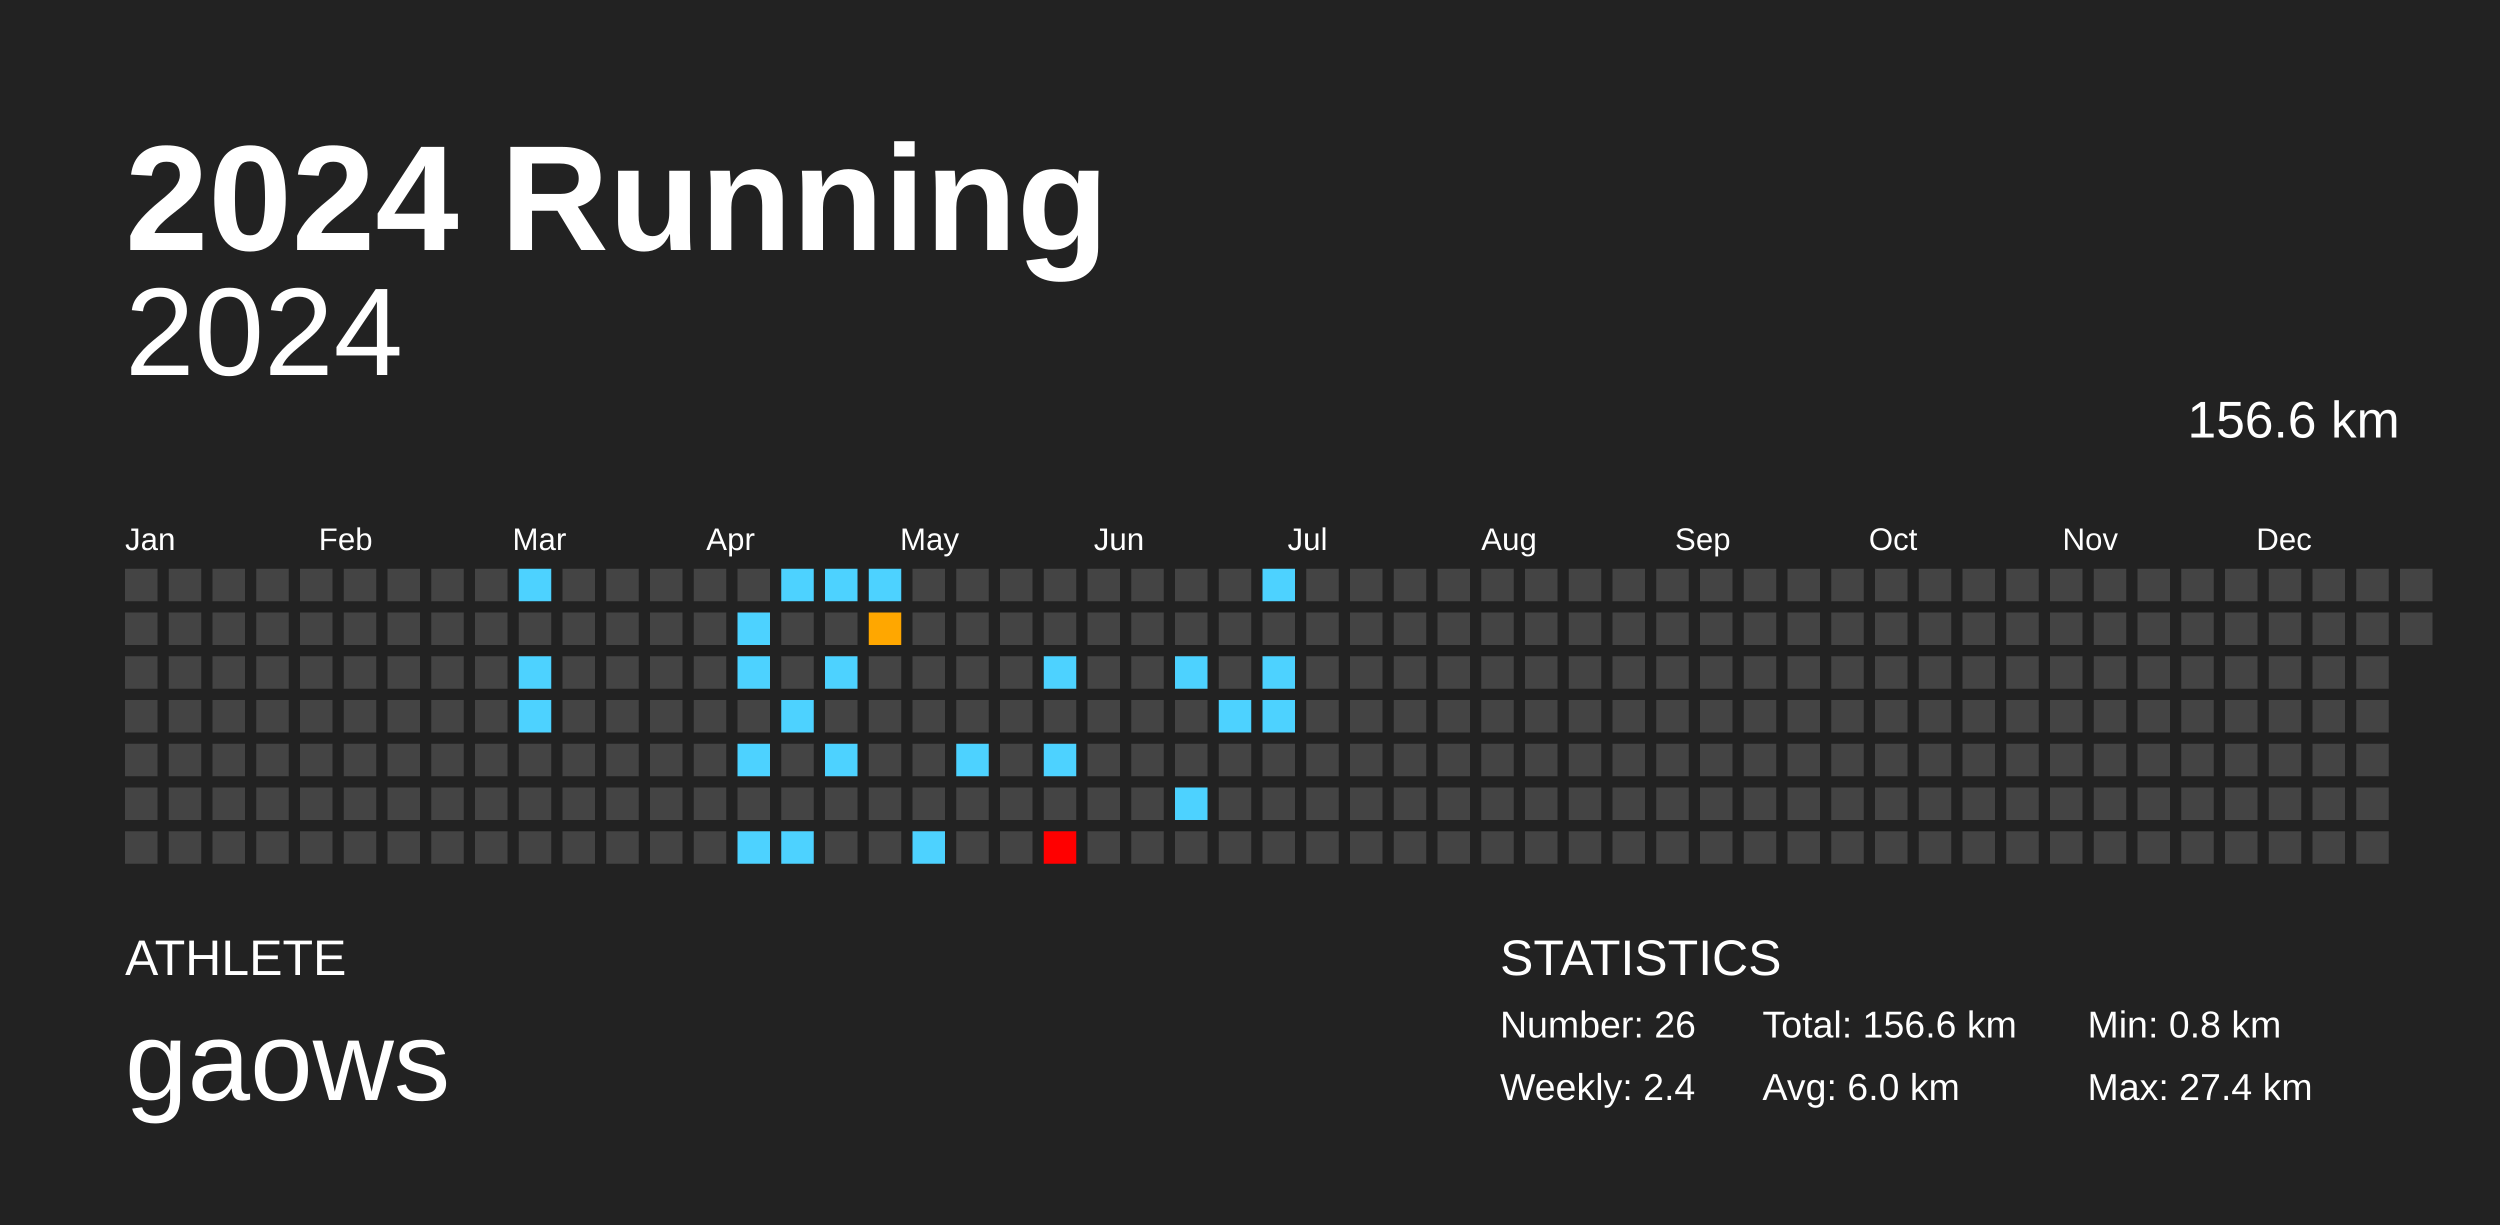
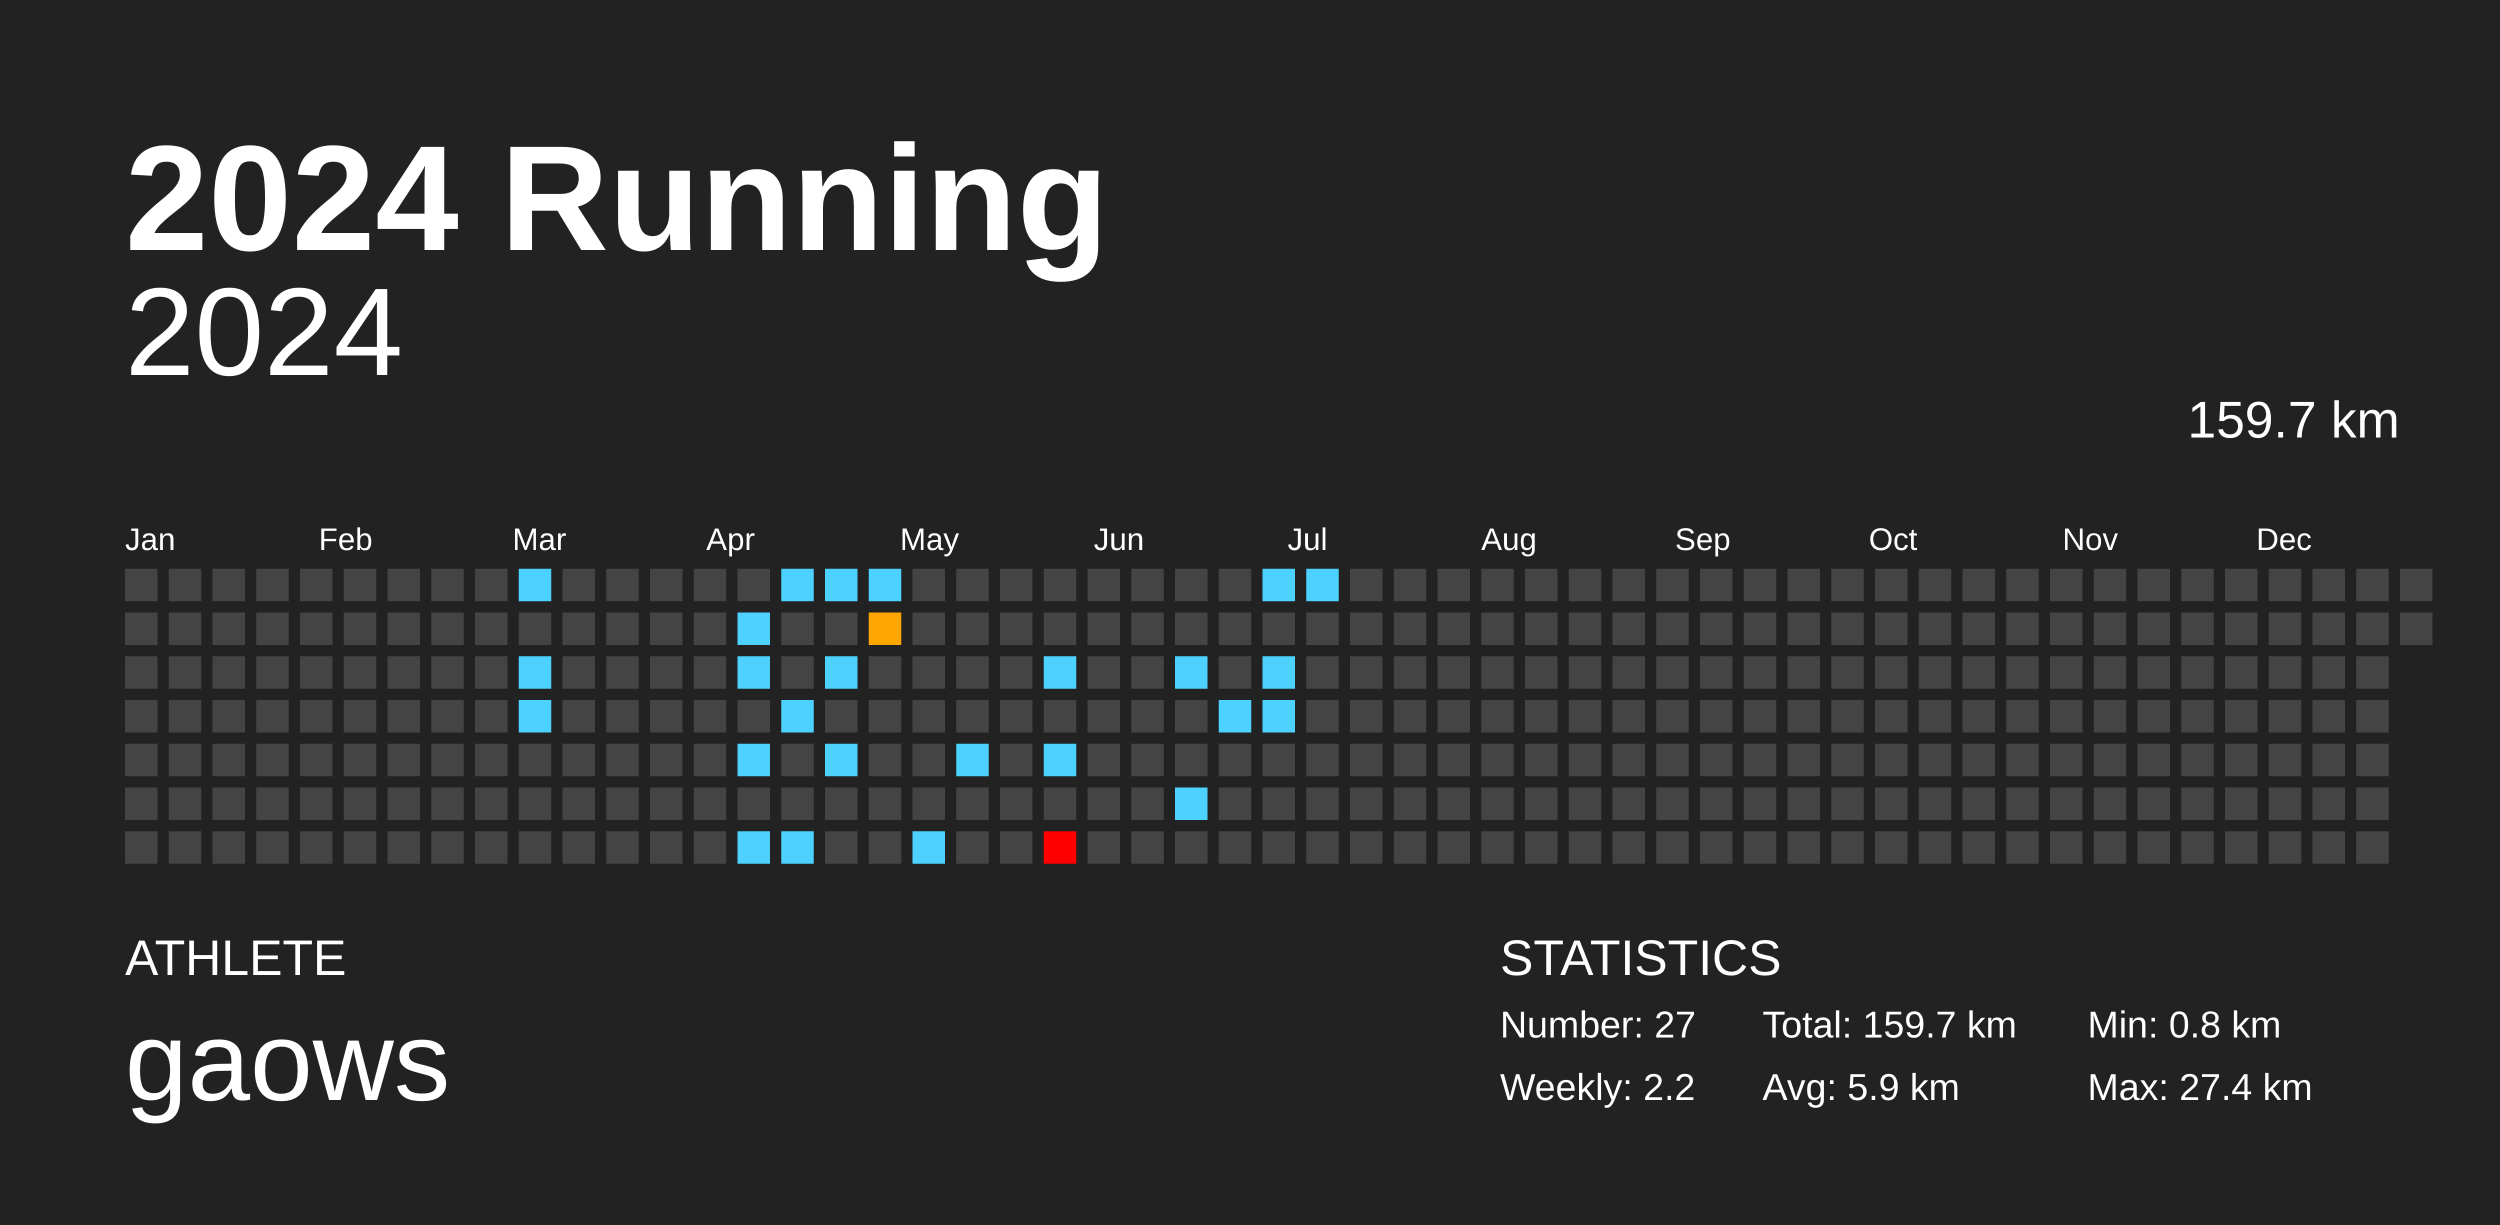
<svg xmlns="http://www.w3.org/2000/svg" baseProfile="full" height="98mm" version="1.1" viewBox="0,0,200,98" width="200mm">
  <defs />
  <rect fill="#222222" height="98" width="200" x="0" y="0" />
  <text fill="#FFFFFF" style="font-size:12px; font-family:Arial; font-weight:bold;" x="10" y="20">2024 Running</text>
  <text fill="#FFFFFF" style="font-size:4px; font-family:Arial" x="10" y="78">ATHLETE</text>
  <text fill="#FFFFFF" style="font-size:9px; font-family:Arial" x="10" y="88">gaows</text>
  <text fill="#FFFFFF" style="font-size:4px; font-family:Arial" x="120" y="78">STATISTICS</text>
-   <text fill="#FFFFFF" style="font-size:3px; font-family:Arial" x="120" y="83">Number: 26</text>
-   <text fill="#FFFFFF" style="font-size:3px; font-family:Arial" x="120" y="88">Weekly: 2.4</text>
-   <text fill="#FFFFFF" style="font-size:3px; font-family:Arial" x="141" y="83">Total: 156.6 km</text>
-   <text fill="#FFFFFF" style="font-size:3px; font-family:Arial" x="141" y="88">Avg: 6.0 km</text>
+   <text fill="#FFFFFF" style="font-size:3px; font-family:Arial" x="120" y="83">Number: 27</text>
+   <text fill="#FFFFFF" style="font-size:3px; font-family:Arial" x="120" y="88">Weekly: 2.2</text>
+   <text fill="#FFFFFF" style="font-size:3px; font-family:Arial" x="141" y="83">Total: 159.7 km</text>
+   <text fill="#FFFFFF" style="font-size:3px; font-family:Arial" x="141" y="88">Avg: 5.9 km</text>
  <text fill="#FFFFFF" style="font-size:3px; font-family:Arial" x="167" y="83">Min: 0.8 km</text>
  <text fill="#FFFFFF" style="font-size:3px; font-family:Arial" x="167" y="88">Max: 27.4 km</text>
  <text alignment-baseline="hanging" fill="#FFFFFF" style="font-size:10.0px; font-family:Arial;" x="10" y="30">2024</text>
-   <text alignment-baseline="hanging" fill="#FFFFFF" style="font-size:4.125px; font-family:Arial;" x="175" y="35">156.6 km</text>
+   <text alignment-baseline="hanging" fill="#FFFFFF" style="font-size:4.125px; font-family:Arial;" x="175" y="35">159.7 km</text>
  <text fill="#FFFFFF" style="font-size:2.5px; font-family:Arial" x="10.0" y="44">Jan</text>
  <text fill="#FFFFFF" style="font-size:2.5px; font-family:Arial" x="25.5" y="44">Feb</text>
  <text fill="#FFFFFF" style="font-size:2.5px; font-family:Arial" x="41.0" y="44">Mar</text>
  <text fill="#FFFFFF" style="font-size:2.5px; font-family:Arial" x="56.5" y="44">Apr</text>
  <text fill="#FFFFFF" style="font-size:2.5px; font-family:Arial" x="72.0" y="44">May</text>
  <text fill="#FFFFFF" style="font-size:2.5px; font-family:Arial" x="87.5" y="44">Jun</text>
  <text fill="#FFFFFF" style="font-size:2.5px; font-family:Arial" x="103.0" y="44">Jul</text>
  <text fill="#FFFFFF" style="font-size:2.5px; font-family:Arial" x="118.5" y="44">Aug</text>
  <text fill="#FFFFFF" style="font-size:2.5px; font-family:Arial" x="134.0" y="44">Sep</text>
  <text fill="#FFFFFF" style="font-size:2.5px; font-family:Arial" x="149.5" y="44">Oct</text>
  <text fill="#FFFFFF" style="font-size:2.5px; font-family:Arial" x="165.0" y="44">Nov</text>
  <text fill="#FFFFFF" style="font-size:2.5px; font-family:Arial" x="180.5" y="44">Dec</text>
  <rect fill="#444444" height="2.6" width="2.6" x="10.0" y="45.5" />
  <rect fill="#444444" height="2.6" width="2.6" x="10.0" y="49.0" />
  <rect fill="#444444" height="2.6" width="2.6" x="10.0" y="52.5" />
  <rect fill="#444444" height="2.6" width="2.6" x="10.0" y="56.0" />
  <rect fill="#444444" height="2.6" width="2.6" x="10.0" y="59.5" />
  <rect fill="#444444" height="2.6" width="2.6" x="10.0" y="63.0" />
  <rect fill="#444444" height="2.6" width="2.6" x="10.0" y="66.5" />
  <rect fill="#444444" height="2.6" width="2.6" x="13.5" y="45.5" />
  <rect fill="#444444" height="2.6" width="2.6" x="13.5" y="49.0" />
  <rect fill="#444444" height="2.6" width="2.6" x="13.5" y="52.5" />
  <rect fill="#444444" height="2.6" width="2.6" x="13.5" y="56.0" />
  <rect fill="#444444" height="2.6" width="2.6" x="13.5" y="59.5" />
  <rect fill="#444444" height="2.6" width="2.6" x="13.5" y="63.0" />
  <rect fill="#444444" height="2.6" width="2.6" x="13.5" y="66.5" />
  <rect fill="#444444" height="2.6" width="2.6" x="17.0" y="45.5" />
  <rect fill="#444444" height="2.6" width="2.6" x="17.0" y="49.0" />
  <rect fill="#444444" height="2.6" width="2.6" x="17.0" y="52.5" />
  <rect fill="#444444" height="2.6" width="2.6" x="17.0" y="56.0" />
  <rect fill="#444444" height="2.6" width="2.6" x="17.0" y="59.5" />
  <rect fill="#444444" height="2.6" width="2.6" x="17.0" y="63.0" />
  <rect fill="#444444" height="2.6" width="2.6" x="17.0" y="66.5" />
  <rect fill="#444444" height="2.6" width="2.6" x="20.5" y="45.5" />
  <rect fill="#444444" height="2.6" width="2.6" x="20.5" y="49.0" />
  <rect fill="#444444" height="2.6" width="2.6" x="20.5" y="52.5" />
  <rect fill="#444444" height="2.6" width="2.6" x="20.5" y="56.0" />
  <rect fill="#444444" height="2.6" width="2.6" x="20.5" y="59.5" />
  <rect fill="#444444" height="2.6" width="2.6" x="20.5" y="63.0" />
  <rect fill="#444444" height="2.6" width="2.6" x="20.5" y="66.5" />
  <rect fill="#444444" height="2.6" width="2.6" x="24.0" y="45.5" />
  <rect fill="#444444" height="2.6" width="2.6" x="24.0" y="49.0" />
  <rect fill="#444444" height="2.6" width="2.6" x="24.0" y="52.5" />
  <rect fill="#444444" height="2.6" width="2.6" x="24.0" y="56.0" />
  <rect fill="#444444" height="2.6" width="2.6" x="24.0" y="59.5" />
  <rect fill="#444444" height="2.6" width="2.6" x="24.0" y="63.0" />
  <rect fill="#444444" height="2.6" width="2.6" x="24.0" y="66.5" />
  <rect fill="#444444" height="2.6" width="2.6" x="27.5" y="45.5" />
  <rect fill="#444444" height="2.6" width="2.6" x="27.5" y="49.0" />
  <rect fill="#444444" height="2.6" width="2.6" x="27.5" y="52.5" />
  <rect fill="#444444" height="2.6" width="2.6" x="27.5" y="56.0" />
  <rect fill="#444444" height="2.6" width="2.6" x="27.5" y="59.5" />
  <rect fill="#444444" height="2.6" width="2.6" x="27.5" y="63.0" />
  <rect fill="#444444" height="2.6" width="2.6" x="27.5" y="66.5" />
  <rect fill="#444444" height="2.6" width="2.6" x="31.0" y="45.5" />
  <rect fill="#444444" height="2.6" width="2.6" x="31.0" y="49.0" />
  <rect fill="#444444" height="2.6" width="2.6" x="31.0" y="52.5" />
  <rect fill="#444444" height="2.6" width="2.6" x="31.0" y="56.0" />
  <rect fill="#444444" height="2.6" width="2.6" x="31.0" y="59.5" />
  <rect fill="#444444" height="2.6" width="2.6" x="31.0" y="63.0" />
  <rect fill="#444444" height="2.6" width="2.6" x="31.0" y="66.5" />
  <rect fill="#444444" height="2.6" width="2.6" x="34.5" y="45.5" />
  <rect fill="#444444" height="2.6" width="2.6" x="34.5" y="49.0" />
  <rect fill="#444444" height="2.6" width="2.6" x="34.5" y="52.5" />
  <rect fill="#444444" height="2.6" width="2.6" x="34.5" y="56.0" />
  <rect fill="#444444" height="2.6" width="2.6" x="34.5" y="59.5" />
  <rect fill="#444444" height="2.6" width="2.6" x="34.5" y="63.0" />
  <rect fill="#444444" height="2.6" width="2.6" x="34.5" y="66.5" />
  <rect fill="#444444" height="2.6" width="2.6" x="38.0" y="45.5" />
  <rect fill="#444444" height="2.6" width="2.6" x="38.0" y="49.0" />
  <rect fill="#444444" height="2.6" width="2.6" x="38.0" y="52.5" />
  <rect fill="#444444" height="2.6" width="2.6" x="38.0" y="56.0" />
  <rect fill="#444444" height="2.6" width="2.6" x="38.0" y="59.5" />
  <rect fill="#444444" height="2.6" width="2.6" x="38.0" y="63.0" />
  <rect fill="#444444" height="2.6" width="2.6" x="38.0" y="66.5" />
  <rect fill="#4dd2ff" height="2.6" width="2.6" x="41.5" y="45.5" />
  <rect fill="#444444" height="2.6" width="2.6" x="41.5" y="49.0" />
  <rect fill="#4dd2ff" height="2.6" width="2.6" x="41.5" y="52.5" />
  <rect fill="#4dd2ff" height="2.6" width="2.6" x="41.5" y="56.0" />
  <rect fill="#444444" height="2.6" width="2.6" x="41.5" y="59.5" />
  <rect fill="#444444" height="2.6" width="2.6" x="41.5" y="63.0" />
  <rect fill="#444444" height="2.6" width="2.6" x="41.5" y="66.5" />
  <rect fill="#444444" height="2.6" width="2.6" x="45.0" y="45.5" />
  <rect fill="#444444" height="2.6" width="2.6" x="45.0" y="49.0" />
  <rect fill="#444444" height="2.6" width="2.6" x="45.0" y="52.5" />
  <rect fill="#444444" height="2.6" width="2.6" x="45.0" y="56.0" />
  <rect fill="#444444" height="2.6" width="2.6" x="45.0" y="59.5" />
  <rect fill="#444444" height="2.6" width="2.6" x="45.0" y="63.0" />
  <rect fill="#444444" height="2.6" width="2.6" x="45.0" y="66.5" />
  <rect fill="#444444" height="2.6" width="2.6" x="48.5" y="45.5" />
  <rect fill="#444444" height="2.6" width="2.6" x="48.5" y="49.0" />
  <rect fill="#444444" height="2.6" width="2.6" x="48.5" y="52.5" />
  <rect fill="#444444" height="2.6" width="2.6" x="48.5" y="56.0" />
  <rect fill="#444444" height="2.6" width="2.6" x="48.5" y="59.5" />
  <rect fill="#444444" height="2.6" width="2.6" x="48.5" y="63.0" />
  <rect fill="#444444" height="2.6" width="2.6" x="48.5" y="66.5" />
  <rect fill="#444444" height="2.6" width="2.6" x="52.0" y="45.5" />
  <rect fill="#444444" height="2.6" width="2.6" x="52.0" y="49.0" />
  <rect fill="#444444" height="2.6" width="2.6" x="52.0" y="52.5" />
  <rect fill="#444444" height="2.6" width="2.6" x="52.0" y="56.0" />
  <rect fill="#444444" height="2.6" width="2.6" x="52.0" y="59.5" />
  <rect fill="#444444" height="2.6" width="2.6" x="52.0" y="63.0" />
  <rect fill="#444444" height="2.6" width="2.6" x="52.0" y="66.5" />
  <rect fill="#444444" height="2.6" width="2.6" x="55.5" y="45.5" />
  <rect fill="#444444" height="2.6" width="2.6" x="55.5" y="49.0" />
  <rect fill="#444444" height="2.6" width="2.6" x="55.5" y="52.5" />
  <rect fill="#444444" height="2.6" width="2.6" x="55.5" y="56.0" />
  <rect fill="#444444" height="2.6" width="2.6" x="55.5" y="59.5" />
  <rect fill="#444444" height="2.6" width="2.6" x="55.5" y="63.0" />
  <rect fill="#444444" height="2.6" width="2.6" x="55.5" y="66.5" />
  <rect fill="#444444" height="2.6" width="2.6" x="59.0" y="45.5" />
  <rect fill="#4dd2ff" height="2.6" width="2.6" x="59.0" y="49.0" />
  <rect fill="#4dd2ff" height="2.6" width="2.6" x="59.0" y="52.5" />
  <rect fill="#444444" height="2.6" width="2.6" x="59.0" y="56.0" />
  <rect fill="#4dd2ff" height="2.6" width="2.6" x="59.0" y="59.5" />
  <rect fill="#444444" height="2.6" width="2.6" x="59.0" y="63.0" />
  <rect fill="#4dd2ff" height="2.6" width="2.6" x="59.0" y="66.5" />
  <rect fill="#4dd2ff" height="2.6" width="2.6" x="62.5" y="45.5" />
  <rect fill="#444444" height="2.6" width="2.6" x="62.5" y="49.0" />
  <rect fill="#444444" height="2.6" width="2.6" x="62.5" y="52.5" />
  <rect fill="#4dd2ff" height="2.6" width="2.6" x="62.5" y="56.0" />
  <rect fill="#444444" height="2.6" width="2.6" x="62.5" y="59.5" />
  <rect fill="#444444" height="2.6" width="2.6" x="62.5" y="63.0" />
  <rect fill="#4dd2ff" height="2.6" width="2.6" x="62.5" y="66.5" />
  <rect fill="#4dd2ff" height="2.6" width="2.6" x="66.0" y="45.5" />
  <rect fill="#444444" height="2.6" width="2.6" x="66.0" y="49.0" />
  <rect fill="#4dd2ff" height="2.6" width="2.6" x="66.0" y="52.5" />
  <rect fill="#444444" height="2.6" width="2.6" x="66.0" y="56.0" />
  <rect fill="#4dd2ff" height="2.6" width="2.6" x="66.0" y="59.5" />
  <rect fill="#444444" height="2.6" width="2.6" x="66.0" y="63.0" />
  <rect fill="#444444" height="2.6" width="2.6" x="66.0" y="66.5" />
  <rect fill="#4dd2ff" height="2.6" width="2.6" x="69.5" y="45.5" />
  <rect fill="#ffa700" height="2.6" width="2.6" x="69.5" y="49.0" />
  <rect fill="#444444" height="2.6" width="2.6" x="69.5" y="52.5" />
  <rect fill="#444444" height="2.6" width="2.6" x="69.5" y="56.0" />
  <rect fill="#444444" height="2.6" width="2.6" x="69.5" y="59.5" />
  <rect fill="#444444" height="2.6" width="2.6" x="69.5" y="63.0" />
  <rect fill="#444444" height="2.6" width="2.6" x="69.5" y="66.5" />
  <rect fill="#444444" height="2.6" width="2.6" x="73.0" y="45.5" />
  <rect fill="#444444" height="2.6" width="2.6" x="73.0" y="49.0" />
  <rect fill="#444444" height="2.6" width="2.6" x="73.0" y="52.5" />
  <rect fill="#444444" height="2.6" width="2.6" x="73.0" y="56.0" />
  <rect fill="#444444" height="2.6" width="2.6" x="73.0" y="59.5" />
  <rect fill="#444444" height="2.6" width="2.6" x="73.0" y="63.0" />
  <rect fill="#4dd2ff" height="2.6" width="2.6" x="73.0" y="66.5" />
  <rect fill="#444444" height="2.6" width="2.6" x="76.5" y="45.5" />
  <rect fill="#444444" height="2.6" width="2.6" x="76.5" y="49.0" />
  <rect fill="#444444" height="2.6" width="2.6" x="76.5" y="52.5" />
  <rect fill="#444444" height="2.6" width="2.6" x="76.5" y="56.0" />
  <rect fill="#4dd2ff" height="2.6" width="2.6" x="76.5" y="59.5" />
  <rect fill="#444444" height="2.6" width="2.6" x="76.5" y="63.0" />
  <rect fill="#444444" height="2.6" width="2.6" x="76.5" y="66.5" />
  <rect fill="#444444" height="2.6" width="2.6" x="80.0" y="45.5" />
  <rect fill="#444444" height="2.6" width="2.6" x="80.0" y="49.0" />
  <rect fill="#444444" height="2.6" width="2.6" x="80.0" y="52.5" />
  <rect fill="#444444" height="2.6" width="2.6" x="80.0" y="56.0" />
  <rect fill="#444444" height="2.6" width="2.6" x="80.0" y="59.5" />
  <rect fill="#444444" height="2.6" width="2.6" x="80.0" y="63.0" />
  <rect fill="#444444" height="2.6" width="2.6" x="80.0" y="66.5" />
  <rect fill="#444444" height="2.6" width="2.6" x="83.5" y="45.5" />
  <rect fill="#444444" height="2.6" width="2.6" x="83.5" y="49.0" />
  <rect fill="#4dd2ff" height="2.6" width="2.6" x="83.5" y="52.5" />
  <rect fill="#444444" height="2.6" width="2.6" x="83.5" y="56.0" />
  <rect fill="#4dd2ff" height="2.6" width="2.6" x="83.5" y="59.5" />
  <rect fill="#444444" height="2.6" width="2.6" x="83.5" y="63.0" />
  <rect fill="red" height="2.6" width="2.6" x="83.5" y="66.5" />
  <rect fill="#444444" height="2.6" width="2.6" x="87.0" y="45.5" />
  <rect fill="#444444" height="2.6" width="2.6" x="87.0" y="49.0" />
  <rect fill="#444444" height="2.6" width="2.6" x="87.0" y="52.5" />
  <rect fill="#444444" height="2.6" width="2.6" x="87.0" y="56.0" />
  <rect fill="#444444" height="2.6" width="2.6" x="87.0" y="59.5" />
  <rect fill="#444444" height="2.6" width="2.6" x="87.0" y="63.0" />
  <rect fill="#444444" height="2.6" width="2.6" x="87.0" y="66.5" />
  <rect fill="#444444" height="2.6" width="2.6" x="90.5" y="45.5" />
  <rect fill="#444444" height="2.6" width="2.6" x="90.5" y="49.0" />
  <rect fill="#444444" height="2.6" width="2.6" x="90.5" y="52.5" />
  <rect fill="#444444" height="2.6" width="2.6" x="90.5" y="56.0" />
  <rect fill="#444444" height="2.6" width="2.6" x="90.5" y="59.5" />
  <rect fill="#444444" height="2.6" width="2.6" x="90.5" y="63.0" />
  <rect fill="#444444" height="2.6" width="2.6" x="90.5" y="66.5" />
  <rect fill="#444444" height="2.6" width="2.6" x="94.0" y="45.5" />
  <rect fill="#444444" height="2.6" width="2.6" x="94.0" y="49.0" />
  <rect fill="#4dd2ff" height="2.6" width="2.6" x="94.0" y="52.5" />
  <rect fill="#444444" height="2.6" width="2.6" x="94.0" y="56.0" />
  <rect fill="#444444" height="2.6" width="2.6" x="94.0" y="59.5" />
  <rect fill="#4dd2ff" height="2.6" width="2.6" x="94.0" y="63.0" />
  <rect fill="#444444" height="2.6" width="2.6" x="94.0" y="66.5" />
  <rect fill="#444444" height="2.6" width="2.6" x="97.5" y="45.5" />
  <rect fill="#444444" height="2.6" width="2.6" x="97.5" y="49.0" />
  <rect fill="#444444" height="2.6" width="2.6" x="97.5" y="52.5" />
  <rect fill="#4dd2ff" height="2.6" width="2.6" x="97.5" y="56.0" />
  <rect fill="#444444" height="2.6" width="2.6" x="97.5" y="59.5" />
  <rect fill="#444444" height="2.6" width="2.6" x="97.5" y="63.0" />
  <rect fill="#444444" height="2.6" width="2.6" x="97.5" y="66.5" />
  <rect fill="#4dd2ff" height="2.6" width="2.6" x="101.0" y="45.5" />
  <rect fill="#444444" height="2.6" width="2.6" x="101.0" y="49.0" />
  <rect fill="#4dd2ff" height="2.6" width="2.6" x="101.0" y="52.5" />
  <rect fill="#4dd2ff" height="2.6" width="2.6" x="101.0" y="56.0" />
  <rect fill="#444444" height="2.6" width="2.6" x="101.0" y="59.5" />
  <rect fill="#444444" height="2.6" width="2.6" x="101.0" y="63.0" />
  <rect fill="#444444" height="2.6" width="2.6" x="101.0" y="66.5" />
-   <rect fill="#444444" height="2.6" width="2.6" x="104.5" y="45.5" />
+   <rect fill="#4dd2ff" height="2.6" width="2.6" x="104.5" y="45.5" />
  <rect fill="#444444" height="2.6" width="2.6" x="104.5" y="49.0" />
  <rect fill="#444444" height="2.6" width="2.6" x="104.5" y="52.5" />
  <rect fill="#444444" height="2.6" width="2.6" x="104.5" y="56.0" />
  <rect fill="#444444" height="2.6" width="2.6" x="104.5" y="59.5" />
  <rect fill="#444444" height="2.6" width="2.6" x="104.5" y="63.0" />
  <rect fill="#444444" height="2.6" width="2.6" x="104.5" y="66.5" />
  <rect fill="#444444" height="2.6" width="2.6" x="108.0" y="45.5" />
  <rect fill="#444444" height="2.6" width="2.6" x="108.0" y="49.0" />
  <rect fill="#444444" height="2.6" width="2.6" x="108.0" y="52.5" />
  <rect fill="#444444" height="2.6" width="2.6" x="108.0" y="56.0" />
  <rect fill="#444444" height="2.6" width="2.6" x="108.0" y="59.5" />
  <rect fill="#444444" height="2.6" width="2.6" x="108.0" y="63.0" />
  <rect fill="#444444" height="2.6" width="2.6" x="108.0" y="66.5" />
  <rect fill="#444444" height="2.6" width="2.6" x="111.5" y="45.5" />
  <rect fill="#444444" height="2.6" width="2.6" x="111.5" y="49.0" />
  <rect fill="#444444" height="2.6" width="2.6" x="111.5" y="52.5" />
  <rect fill="#444444" height="2.6" width="2.6" x="111.5" y="56.0" />
  <rect fill="#444444" height="2.6" width="2.6" x="111.5" y="59.5" />
  <rect fill="#444444" height="2.6" width="2.6" x="111.5" y="63.0" />
  <rect fill="#444444" height="2.6" width="2.6" x="111.5" y="66.5" />
  <rect fill="#444444" height="2.6" width="2.6" x="115.0" y="45.5" />
  <rect fill="#444444" height="2.6" width="2.6" x="115.0" y="49.0" />
  <rect fill="#444444" height="2.6" width="2.6" x="115.0" y="52.5" />
  <rect fill="#444444" height="2.6" width="2.6" x="115.0" y="56.0" />
  <rect fill="#444444" height="2.6" width="2.6" x="115.0" y="59.5" />
  <rect fill="#444444" height="2.6" width="2.6" x="115.0" y="63.0" />
  <rect fill="#444444" height="2.6" width="2.6" x="115.0" y="66.5" />
  <rect fill="#444444" height="2.6" width="2.6" x="118.5" y="45.5" />
  <rect fill="#444444" height="2.6" width="2.6" x="118.5" y="49.0" />
  <rect fill="#444444" height="2.6" width="2.6" x="118.5" y="52.5" />
  <rect fill="#444444" height="2.6" width="2.6" x="118.5" y="56.0" />
  <rect fill="#444444" height="2.6" width="2.6" x="118.5" y="59.5" />
  <rect fill="#444444" height="2.6" width="2.6" x="118.5" y="63.0" />
  <rect fill="#444444" height="2.6" width="2.6" x="118.5" y="66.5" />
  <rect fill="#444444" height="2.6" width="2.6" x="122.0" y="45.5" />
  <rect fill="#444444" height="2.6" width="2.6" x="122.0" y="49.0" />
  <rect fill="#444444" height="2.6" width="2.6" x="122.0" y="52.5" />
  <rect fill="#444444" height="2.6" width="2.6" x="122.0" y="56.0" />
  <rect fill="#444444" height="2.6" width="2.6" x="122.0" y="59.5" />
  <rect fill="#444444" height="2.6" width="2.6" x="122.0" y="63.0" />
  <rect fill="#444444" height="2.6" width="2.6" x="122.0" y="66.5" />
  <rect fill="#444444" height="2.6" width="2.6" x="125.5" y="45.5" />
  <rect fill="#444444" height="2.6" width="2.6" x="125.5" y="49.0" />
  <rect fill="#444444" height="2.6" width="2.6" x="125.5" y="52.5" />
  <rect fill="#444444" height="2.6" width="2.6" x="125.5" y="56.0" />
  <rect fill="#444444" height="2.6" width="2.6" x="125.5" y="59.5" />
  <rect fill="#444444" height="2.6" width="2.6" x="125.5" y="63.0" />
  <rect fill="#444444" height="2.6" width="2.6" x="125.5" y="66.5" />
  <rect fill="#444444" height="2.6" width="2.6" x="129.0" y="45.5" />
  <rect fill="#444444" height="2.6" width="2.6" x="129.0" y="49.0" />
  <rect fill="#444444" height="2.6" width="2.6" x="129.0" y="52.5" />
  <rect fill="#444444" height="2.6" width="2.6" x="129.0" y="56.0" />
  <rect fill="#444444" height="2.6" width="2.6" x="129.0" y="59.5" />
  <rect fill="#444444" height="2.6" width="2.6" x="129.0" y="63.0" />
  <rect fill="#444444" height="2.6" width="2.6" x="129.0" y="66.5" />
  <rect fill="#444444" height="2.6" width="2.6" x="132.5" y="45.5" />
  <rect fill="#444444" height="2.6" width="2.6" x="132.5" y="49.0" />
  <rect fill="#444444" height="2.6" width="2.6" x="132.5" y="52.5" />
  <rect fill="#444444" height="2.6" width="2.6" x="132.5" y="56.0" />
  <rect fill="#444444" height="2.6" width="2.6" x="132.5" y="59.5" />
  <rect fill="#444444" height="2.6" width="2.6" x="132.5" y="63.0" />
  <rect fill="#444444" height="2.6" width="2.6" x="132.5" y="66.5" />
  <rect fill="#444444" height="2.6" width="2.6" x="136.0" y="45.5" />
  <rect fill="#444444" height="2.6" width="2.6" x="136.0" y="49.0" />
  <rect fill="#444444" height="2.6" width="2.6" x="136.0" y="52.5" />
  <rect fill="#444444" height="2.6" width="2.6" x="136.0" y="56.0" />
  <rect fill="#444444" height="2.6" width="2.6" x="136.0" y="59.5" />
  <rect fill="#444444" height="2.6" width="2.6" x="136.0" y="63.0" />
  <rect fill="#444444" height="2.6" width="2.6" x="136.0" y="66.5" />
  <rect fill="#444444" height="2.6" width="2.6" x="139.5" y="45.5" />
  <rect fill="#444444" height="2.6" width="2.6" x="139.5" y="49.0" />
  <rect fill="#444444" height="2.6" width="2.6" x="139.5" y="52.5" />
  <rect fill="#444444" height="2.6" width="2.6" x="139.5" y="56.0" />
  <rect fill="#444444" height="2.6" width="2.6" x="139.5" y="59.5" />
  <rect fill="#444444" height="2.6" width="2.6" x="139.5" y="63.0" />
  <rect fill="#444444" height="2.6" width="2.6" x="139.5" y="66.5" />
  <rect fill="#444444" height="2.6" width="2.6" x="143.0" y="45.5" />
  <rect fill="#444444" height="2.6" width="2.6" x="143.0" y="49.0" />
  <rect fill="#444444" height="2.6" width="2.6" x="143.0" y="52.5" />
  <rect fill="#444444" height="2.6" width="2.6" x="143.0" y="56.0" />
  <rect fill="#444444" height="2.6" width="2.6" x="143.0" y="59.5" />
  <rect fill="#444444" height="2.6" width="2.6" x="143.0" y="63.0" />
  <rect fill="#444444" height="2.6" width="2.6" x="143.0" y="66.5" />
  <rect fill="#444444" height="2.6" width="2.6" x="146.5" y="45.5" />
  <rect fill="#444444" height="2.6" width="2.6" x="146.5" y="49.0" />
  <rect fill="#444444" height="2.6" width="2.6" x="146.5" y="52.5" />
  <rect fill="#444444" height="2.6" width="2.6" x="146.5" y="56.0" />
  <rect fill="#444444" height="2.6" width="2.6" x="146.5" y="59.5" />
  <rect fill="#444444" height="2.6" width="2.6" x="146.5" y="63.0" />
  <rect fill="#444444" height="2.6" width="2.6" x="146.5" y="66.5" />
  <rect fill="#444444" height="2.6" width="2.6" x="150.0" y="45.5" />
  <rect fill="#444444" height="2.6" width="2.6" x="150.0" y="49.0" />
  <rect fill="#444444" height="2.6" width="2.6" x="150.0" y="52.5" />
  <rect fill="#444444" height="2.6" width="2.6" x="150.0" y="56.0" />
  <rect fill="#444444" height="2.6" width="2.6" x="150.0" y="59.5" />
  <rect fill="#444444" height="2.6" width="2.6" x="150.0" y="63.0" />
  <rect fill="#444444" height="2.6" width="2.6" x="150.0" y="66.5" />
  <rect fill="#444444" height="2.6" width="2.6" x="153.5" y="45.5" />
  <rect fill="#444444" height="2.6" width="2.6" x="153.5" y="49.0" />
  <rect fill="#444444" height="2.6" width="2.6" x="153.5" y="52.5" />
  <rect fill="#444444" height="2.6" width="2.6" x="153.5" y="56.0" />
  <rect fill="#444444" height="2.6" width="2.6" x="153.5" y="59.5" />
  <rect fill="#444444" height="2.6" width="2.6" x="153.5" y="63.0" />
  <rect fill="#444444" height="2.6" width="2.6" x="153.5" y="66.5" />
  <rect fill="#444444" height="2.6" width="2.6" x="157.0" y="45.5" />
  <rect fill="#444444" height="2.6" width="2.6" x="157.0" y="49.0" />
  <rect fill="#444444" height="2.6" width="2.6" x="157.0" y="52.5" />
  <rect fill="#444444" height="2.6" width="2.6" x="157.0" y="56.0" />
  <rect fill="#444444" height="2.6" width="2.6" x="157.0" y="59.5" />
  <rect fill="#444444" height="2.6" width="2.6" x="157.0" y="63.0" />
  <rect fill="#444444" height="2.6" width="2.6" x="157.0" y="66.5" />
  <rect fill="#444444" height="2.6" width="2.6" x="160.5" y="45.5" />
  <rect fill="#444444" height="2.6" width="2.6" x="160.5" y="49.0" />
  <rect fill="#444444" height="2.6" width="2.6" x="160.5" y="52.5" />
  <rect fill="#444444" height="2.6" width="2.6" x="160.5" y="56.0" />
  <rect fill="#444444" height="2.6" width="2.6" x="160.5" y="59.5" />
  <rect fill="#444444" height="2.6" width="2.6" x="160.5" y="63.0" />
  <rect fill="#444444" height="2.6" width="2.6" x="160.5" y="66.5" />
  <rect fill="#444444" height="2.6" width="2.6" x="164.0" y="45.5" />
  <rect fill="#444444" height="2.6" width="2.6" x="164.0" y="49.0" />
  <rect fill="#444444" height="2.6" width="2.6" x="164.0" y="52.5" />
  <rect fill="#444444" height="2.6" width="2.6" x="164.0" y="56.0" />
  <rect fill="#444444" height="2.6" width="2.6" x="164.0" y="59.5" />
  <rect fill="#444444" height="2.6" width="2.6" x="164.0" y="63.0" />
  <rect fill="#444444" height="2.6" width="2.6" x="164.0" y="66.5" />
  <rect fill="#444444" height="2.6" width="2.6" x="167.5" y="45.5" />
  <rect fill="#444444" height="2.6" width="2.6" x="167.5" y="49.0" />
  <rect fill="#444444" height="2.6" width="2.6" x="167.5" y="52.5" />
  <rect fill="#444444" height="2.6" width="2.6" x="167.5" y="56.0" />
  <rect fill="#444444" height="2.6" width="2.6" x="167.5" y="59.5" />
  <rect fill="#444444" height="2.6" width="2.6" x="167.5" y="63.0" />
  <rect fill="#444444" height="2.6" width="2.6" x="167.5" y="66.5" />
  <rect fill="#444444" height="2.6" width="2.6" x="171.0" y="45.5" />
  <rect fill="#444444" height="2.6" width="2.6" x="171.0" y="49.0" />
  <rect fill="#444444" height="2.6" width="2.6" x="171.0" y="52.5" />
  <rect fill="#444444" height="2.6" width="2.6" x="171.0" y="56.0" />
  <rect fill="#444444" height="2.6" width="2.6" x="171.0" y="59.5" />
  <rect fill="#444444" height="2.6" width="2.6" x="171.0" y="63.0" />
  <rect fill="#444444" height="2.6" width="2.6" x="171.0" y="66.5" />
  <rect fill="#444444" height="2.6" width="2.6" x="174.5" y="45.5" />
  <rect fill="#444444" height="2.6" width="2.6" x="174.5" y="49.0" />
  <rect fill="#444444" height="2.6" width="2.6" x="174.5" y="52.5" />
  <rect fill="#444444" height="2.6" width="2.6" x="174.5" y="56.0" />
  <rect fill="#444444" height="2.6" width="2.6" x="174.5" y="59.5" />
  <rect fill="#444444" height="2.6" width="2.6" x="174.5" y="63.0" />
  <rect fill="#444444" height="2.6" width="2.6" x="174.5" y="66.5" />
  <rect fill="#444444" height="2.6" width="2.6" x="178.0" y="45.5" />
  <rect fill="#444444" height="2.6" width="2.6" x="178.0" y="49.0" />
  <rect fill="#444444" height="2.6" width="2.6" x="178.0" y="52.5" />
  <rect fill="#444444" height="2.6" width="2.6" x="178.0" y="56.0" />
  <rect fill="#444444" height="2.6" width="2.6" x="178.0" y="59.5" />
  <rect fill="#444444" height="2.6" width="2.6" x="178.0" y="63.0" />
  <rect fill="#444444" height="2.6" width="2.6" x="178.0" y="66.5" />
  <rect fill="#444444" height="2.6" width="2.6" x="181.5" y="45.5" />
  <rect fill="#444444" height="2.6" width="2.6" x="181.5" y="49.0" />
  <rect fill="#444444" height="2.6" width="2.6" x="181.5" y="52.5" />
  <rect fill="#444444" height="2.6" width="2.6" x="181.5" y="56.0" />
  <rect fill="#444444" height="2.6" width="2.6" x="181.5" y="59.5" />
  <rect fill="#444444" height="2.6" width="2.6" x="181.5" y="63.0" />
  <rect fill="#444444" height="2.6" width="2.6" x="181.5" y="66.5" />
  <rect fill="#444444" height="2.6" width="2.6" x="185.0" y="45.5" />
  <rect fill="#444444" height="2.6" width="2.6" x="185.0" y="49.0" />
  <rect fill="#444444" height="2.6" width="2.6" x="185.0" y="52.5" />
  <rect fill="#444444" height="2.6" width="2.6" x="185.0" y="56.0" />
  <rect fill="#444444" height="2.6" width="2.6" x="185.0" y="59.5" />
  <rect fill="#444444" height="2.6" width="2.6" x="185.0" y="63.0" />
  <rect fill="#444444" height="2.6" width="2.6" x="185.0" y="66.5" />
  <rect fill="#444444" height="2.6" width="2.6" x="188.5" y="45.5" />
  <rect fill="#444444" height="2.6" width="2.6" x="188.5" y="49.0" />
  <rect fill="#444444" height="2.6" width="2.6" x="188.5" y="52.5" />
  <rect fill="#444444" height="2.6" width="2.6" x="188.5" y="56.0" />
  <rect fill="#444444" height="2.6" width="2.6" x="188.5" y="59.5" />
  <rect fill="#444444" height="2.6" width="2.6" x="188.5" y="63.0" />
  <rect fill="#444444" height="2.6" width="2.6" x="188.5" y="66.5" />
  <rect fill="#444444" height="2.6" width="2.6" x="192.0" y="45.5" />
  <rect fill="#444444" height="2.6" width="2.6" x="192.0" y="49.0" />
</svg>
